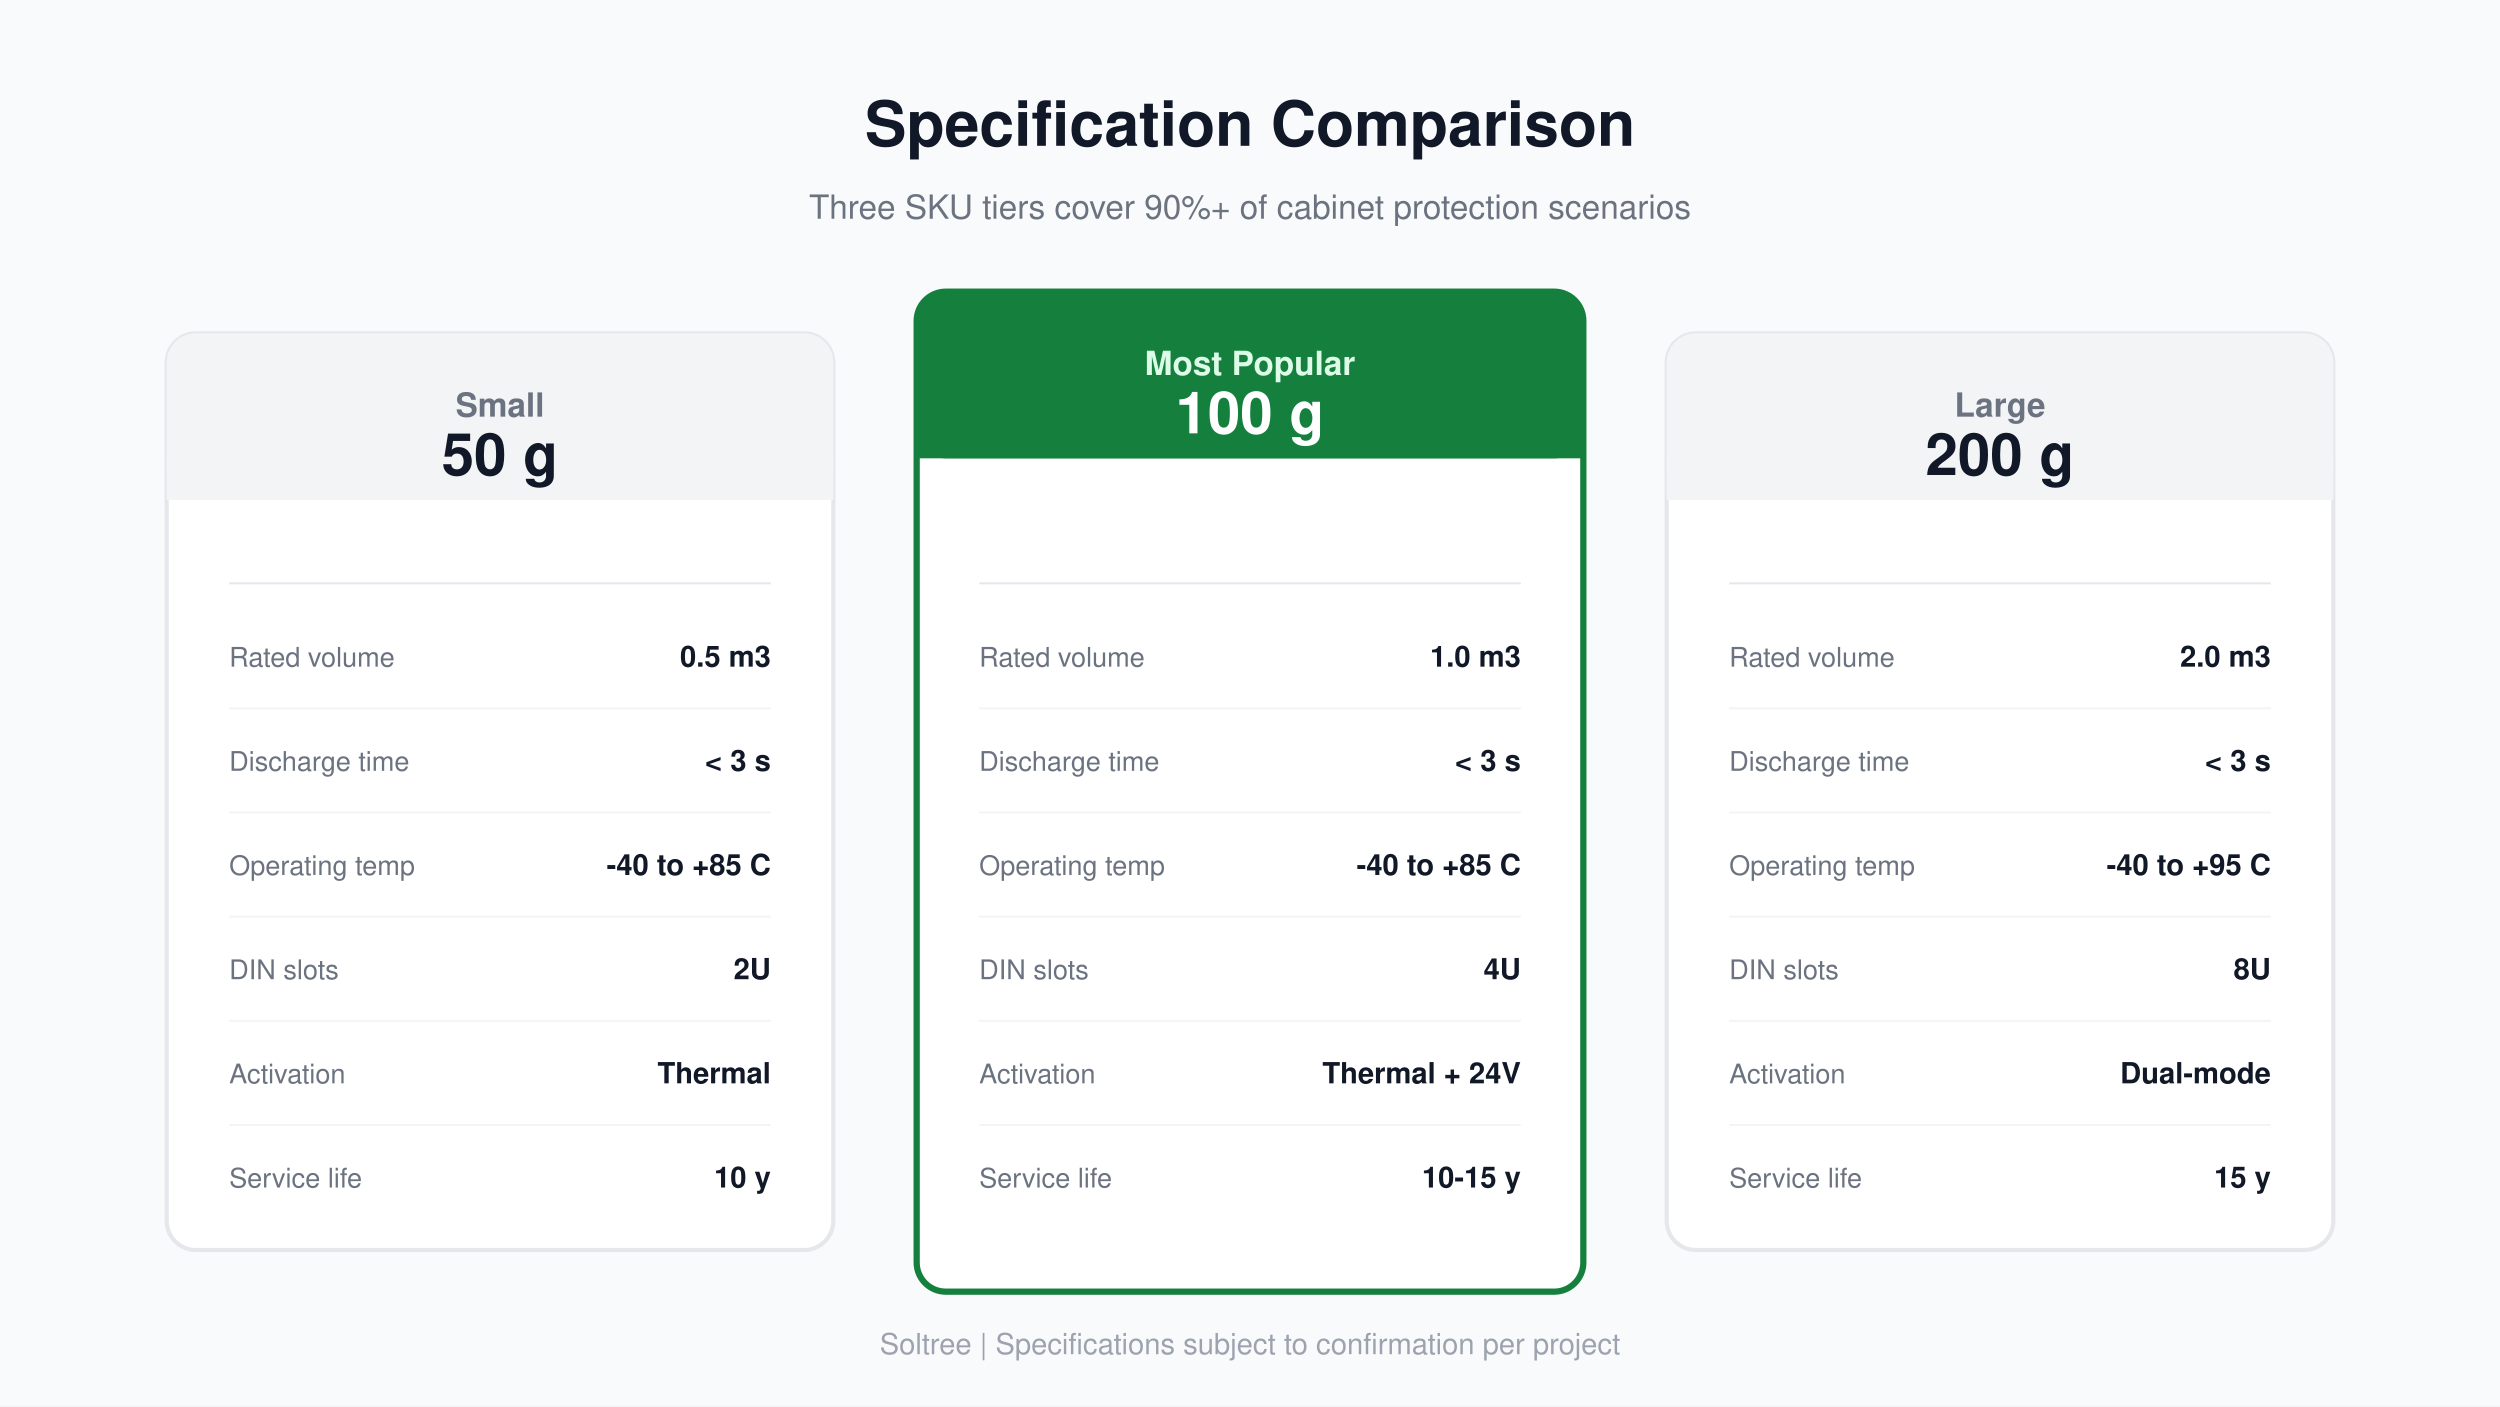
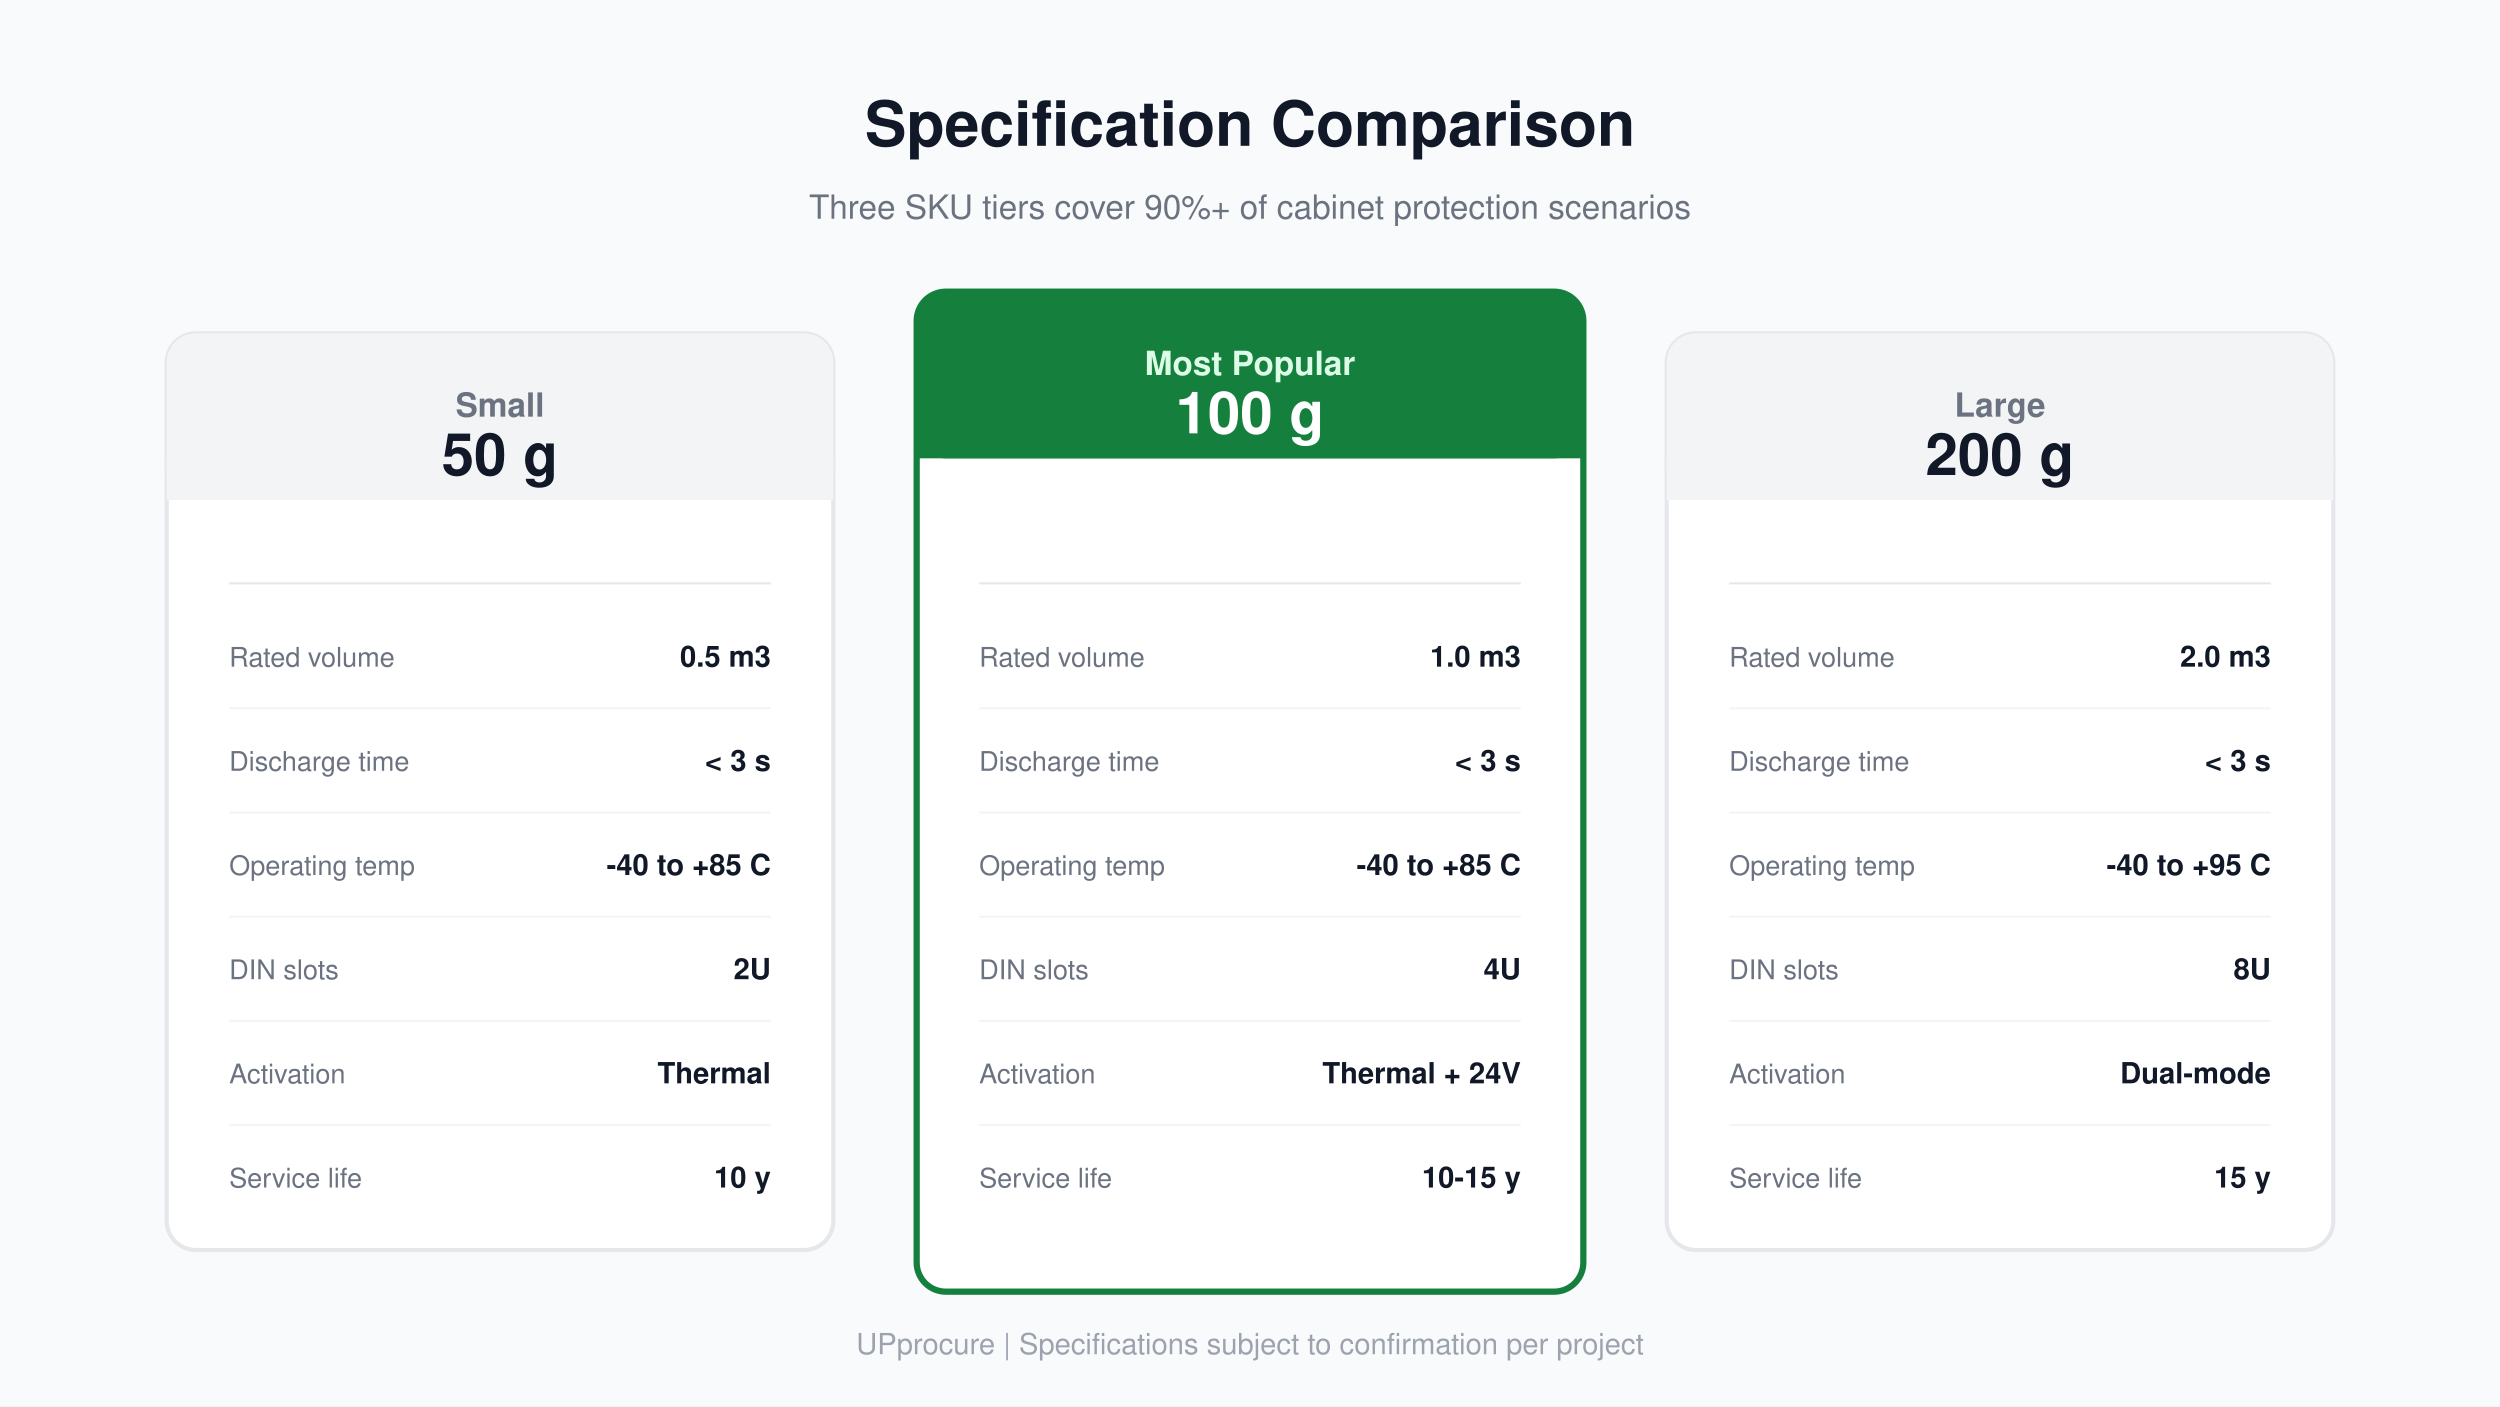
<svg xmlns="http://www.w3.org/2000/svg" viewBox="0 0 1200 675" preserveAspectRatio="xMidYMid meet" font-family="-apple-system, BlinkMacSystemFont, 'Segoe UI', Helvetica, Arial, sans-serif">
  <rect width="1200" height="675" fill="#f9fafb" />
  <text x="600" y="70" text-anchor="middle" font-size="30" font-weight="700" fill="#111827">Specification Comparison</text>
  <text x="600" y="105" text-anchor="middle" font-size="16" fill="#6b7280">Three SKU tiers cover 90%+ of cabinet protection scenarios</text>
  <g transform="translate(80, 160)">
    <rect width="320" height="440" rx="14" fill="#ffffff" stroke="#e5e7eb" stroke-width="2" />
    <rect width="320" height="80" rx="14" fill="#f3f4f6" />
    <rect y="60" width="320" height="20" fill="#f3f4f6" />
    <text x="160" y="40" text-anchor="middle" font-size="16" font-weight="600" fill="#6b7280">Small</text>
    <text x="160" y="68" text-anchor="middle" font-size="28" font-weight="800" fill="#111827">50 g</text>
    <line x1="30" y1="120" x2="290" y2="120" stroke="#e5e7eb" />
    <text x="30" y="160" font-size="13" fill="#6b7280">Rated volume</text>
    <text x="290" y="160" text-anchor="end" font-size="14" font-weight="600" fill="#111827">0.5 m3</text>
    <line x1="30" y1="180" x2="290" y2="180" stroke="#f3f4f6" />
    <text x="30" y="210" font-size="13" fill="#6b7280">Discharge time</text>
    <text x="290" y="210" text-anchor="end" font-size="14" font-weight="600" fill="#111827">&lt; 3 s</text>
    <line x1="30" y1="230" x2="290" y2="230" stroke="#f3f4f6" />
    <text x="30" y="260" font-size="13" fill="#6b7280">Operating temp</text>
    <text x="290" y="260" text-anchor="end" font-size="14" font-weight="600" fill="#111827">-40 to +85 C</text>
    <line x1="30" y1="280" x2="290" y2="280" stroke="#f3f4f6" />
    <text x="30" y="310" font-size="13" fill="#6b7280">DIN slots</text>
    <text x="290" y="310" text-anchor="end" font-size="14" font-weight="600" fill="#111827">2U</text>
    <line x1="30" y1="330" x2="290" y2="330" stroke="#f3f4f6" />
    <text x="30" y="360" font-size="13" fill="#6b7280">Activation</text>
    <text x="290" y="360" text-anchor="end" font-size="14" font-weight="600" fill="#111827">Thermal</text>
    <line x1="30" y1="380" x2="290" y2="380" stroke="#f3f4f6" />
    <text x="30" y="410" font-size="13" fill="#6b7280">Service life</text>
    <text x="290" y="410" text-anchor="end" font-size="14" font-weight="600" fill="#111827">10 y</text>
  </g>
  <g transform="translate(440, 140)">
    <rect width="320" height="480" rx="14" fill="#ffffff" stroke="#15803d" stroke-width="3" />
    <rect width="320" height="80" rx="14" fill="#15803d" />
    <rect y="60" width="320" height="20" fill="#15803d" />
    <text x="160" y="40" text-anchor="middle" font-size="16" font-weight="600" fill="#dcfce7">Most Popular</text>
    <text x="160" y="68" text-anchor="middle" font-size="28" font-weight="800" fill="#ffffff">100 g</text>
    <line x1="30" y1="140" x2="290" y2="140" stroke="#e5e7eb" />
    <text x="30" y="180" font-size="13" fill="#6b7280">Rated volume</text>
    <text x="290" y="180" text-anchor="end" font-size="14" font-weight="600" fill="#111827">1.0 m3</text>
    <line x1="30" y1="200" x2="290" y2="200" stroke="#f3f4f6" />
    <text x="30" y="230" font-size="13" fill="#6b7280">Discharge time</text>
    <text x="290" y="230" text-anchor="end" font-size="14" font-weight="600" fill="#111827">&lt; 3 s</text>
    <line x1="30" y1="250" x2="290" y2="250" stroke="#f3f4f6" />
    <text x="30" y="280" font-size="13" fill="#6b7280">Operating temp</text>
    <text x="290" y="280" text-anchor="end" font-size="14" font-weight="600" fill="#111827">-40 to +85 C</text>
    <line x1="30" y1="300" x2="290" y2="300" stroke="#f3f4f6" />
    <text x="30" y="330" font-size="13" fill="#6b7280">DIN slots</text>
    <text x="290" y="330" text-anchor="end" font-size="14" font-weight="600" fill="#111827">4U</text>
    <line x1="30" y1="350" x2="290" y2="350" stroke="#f3f4f6" />
    <text x="30" y="380" font-size="13" fill="#6b7280">Activation</text>
    <text x="290" y="380" text-anchor="end" font-size="14" font-weight="600" fill="#111827">Thermal + 24V</text>
    <line x1="30" y1="400" x2="290" y2="400" stroke="#f3f4f6" />
    <text x="30" y="430" font-size="13" fill="#6b7280">Service life</text>
    <text x="290" y="430" text-anchor="end" font-size="14" font-weight="600" fill="#111827">10-15 y</text>
  </g>
  <g transform="translate(800, 160)">
    <rect width="320" height="440" rx="14" fill="#ffffff" stroke="#e5e7eb" stroke-width="2" />
    <rect width="320" height="80" rx="14" fill="#f3f4f6" />
    <rect y="60" width="320" height="20" fill="#f3f4f6" />
    <text x="160" y="40" text-anchor="middle" font-size="16" font-weight="600" fill="#6b7280">Large</text>
    <text x="160" y="68" text-anchor="middle" font-size="28" font-weight="800" fill="#111827">200 g</text>
    <line x1="30" y1="120" x2="290" y2="120" stroke="#e5e7eb" />
    <text x="30" y="160" font-size="13" fill="#6b7280">Rated volume</text>
    <text x="290" y="160" text-anchor="end" font-size="14" font-weight="600" fill="#111827">2.0 m3</text>
    <line x1="30" y1="180" x2="290" y2="180" stroke="#f3f4f6" />
    <text x="30" y="210" font-size="13" fill="#6b7280">Discharge time</text>
    <text x="290" y="210" text-anchor="end" font-size="14" font-weight="600" fill="#111827">&lt; 3 s</text>
    <line x1="30" y1="230" x2="290" y2="230" stroke="#f3f4f6" />
    <text x="30" y="260" font-size="13" fill="#6b7280">Operating temp</text>
    <text x="290" y="260" text-anchor="end" font-size="14" font-weight="600" fill="#111827">-40 to +95 C</text>
    <line x1="30" y1="280" x2="290" y2="280" stroke="#f3f4f6" />
    <text x="30" y="310" font-size="13" fill="#6b7280">DIN slots</text>
    <text x="290" y="310" text-anchor="end" font-size="14" font-weight="600" fill="#111827">8U</text>
    <line x1="30" y1="330" x2="290" y2="330" stroke="#f3f4f6" />
    <text x="30" y="360" font-size="13" fill="#6b7280">Activation</text>
    <text x="290" y="360" text-anchor="end" font-size="14" font-weight="600" fill="#111827">Dual-mode</text>
    <line x1="30" y1="380" x2="290" y2="380" stroke="#f3f4f6" />
    <text x="30" y="410" font-size="13" fill="#6b7280">Service life</text>
    <text x="290" y="410" text-anchor="end" font-size="14" font-weight="600" fill="#111827">15 y</text>
  </g>
-   <text x="600" y="650" text-anchor="middle" font-size="14" fill="#9ca3af">Soltree | Specifications subject to confirmation per project</text>
+   <text x="600" y="650" text-anchor="middle" font-size="14" fill="#9ca3af">UPprocure | Specifications subject to confirmation per project</text>
</svg>
